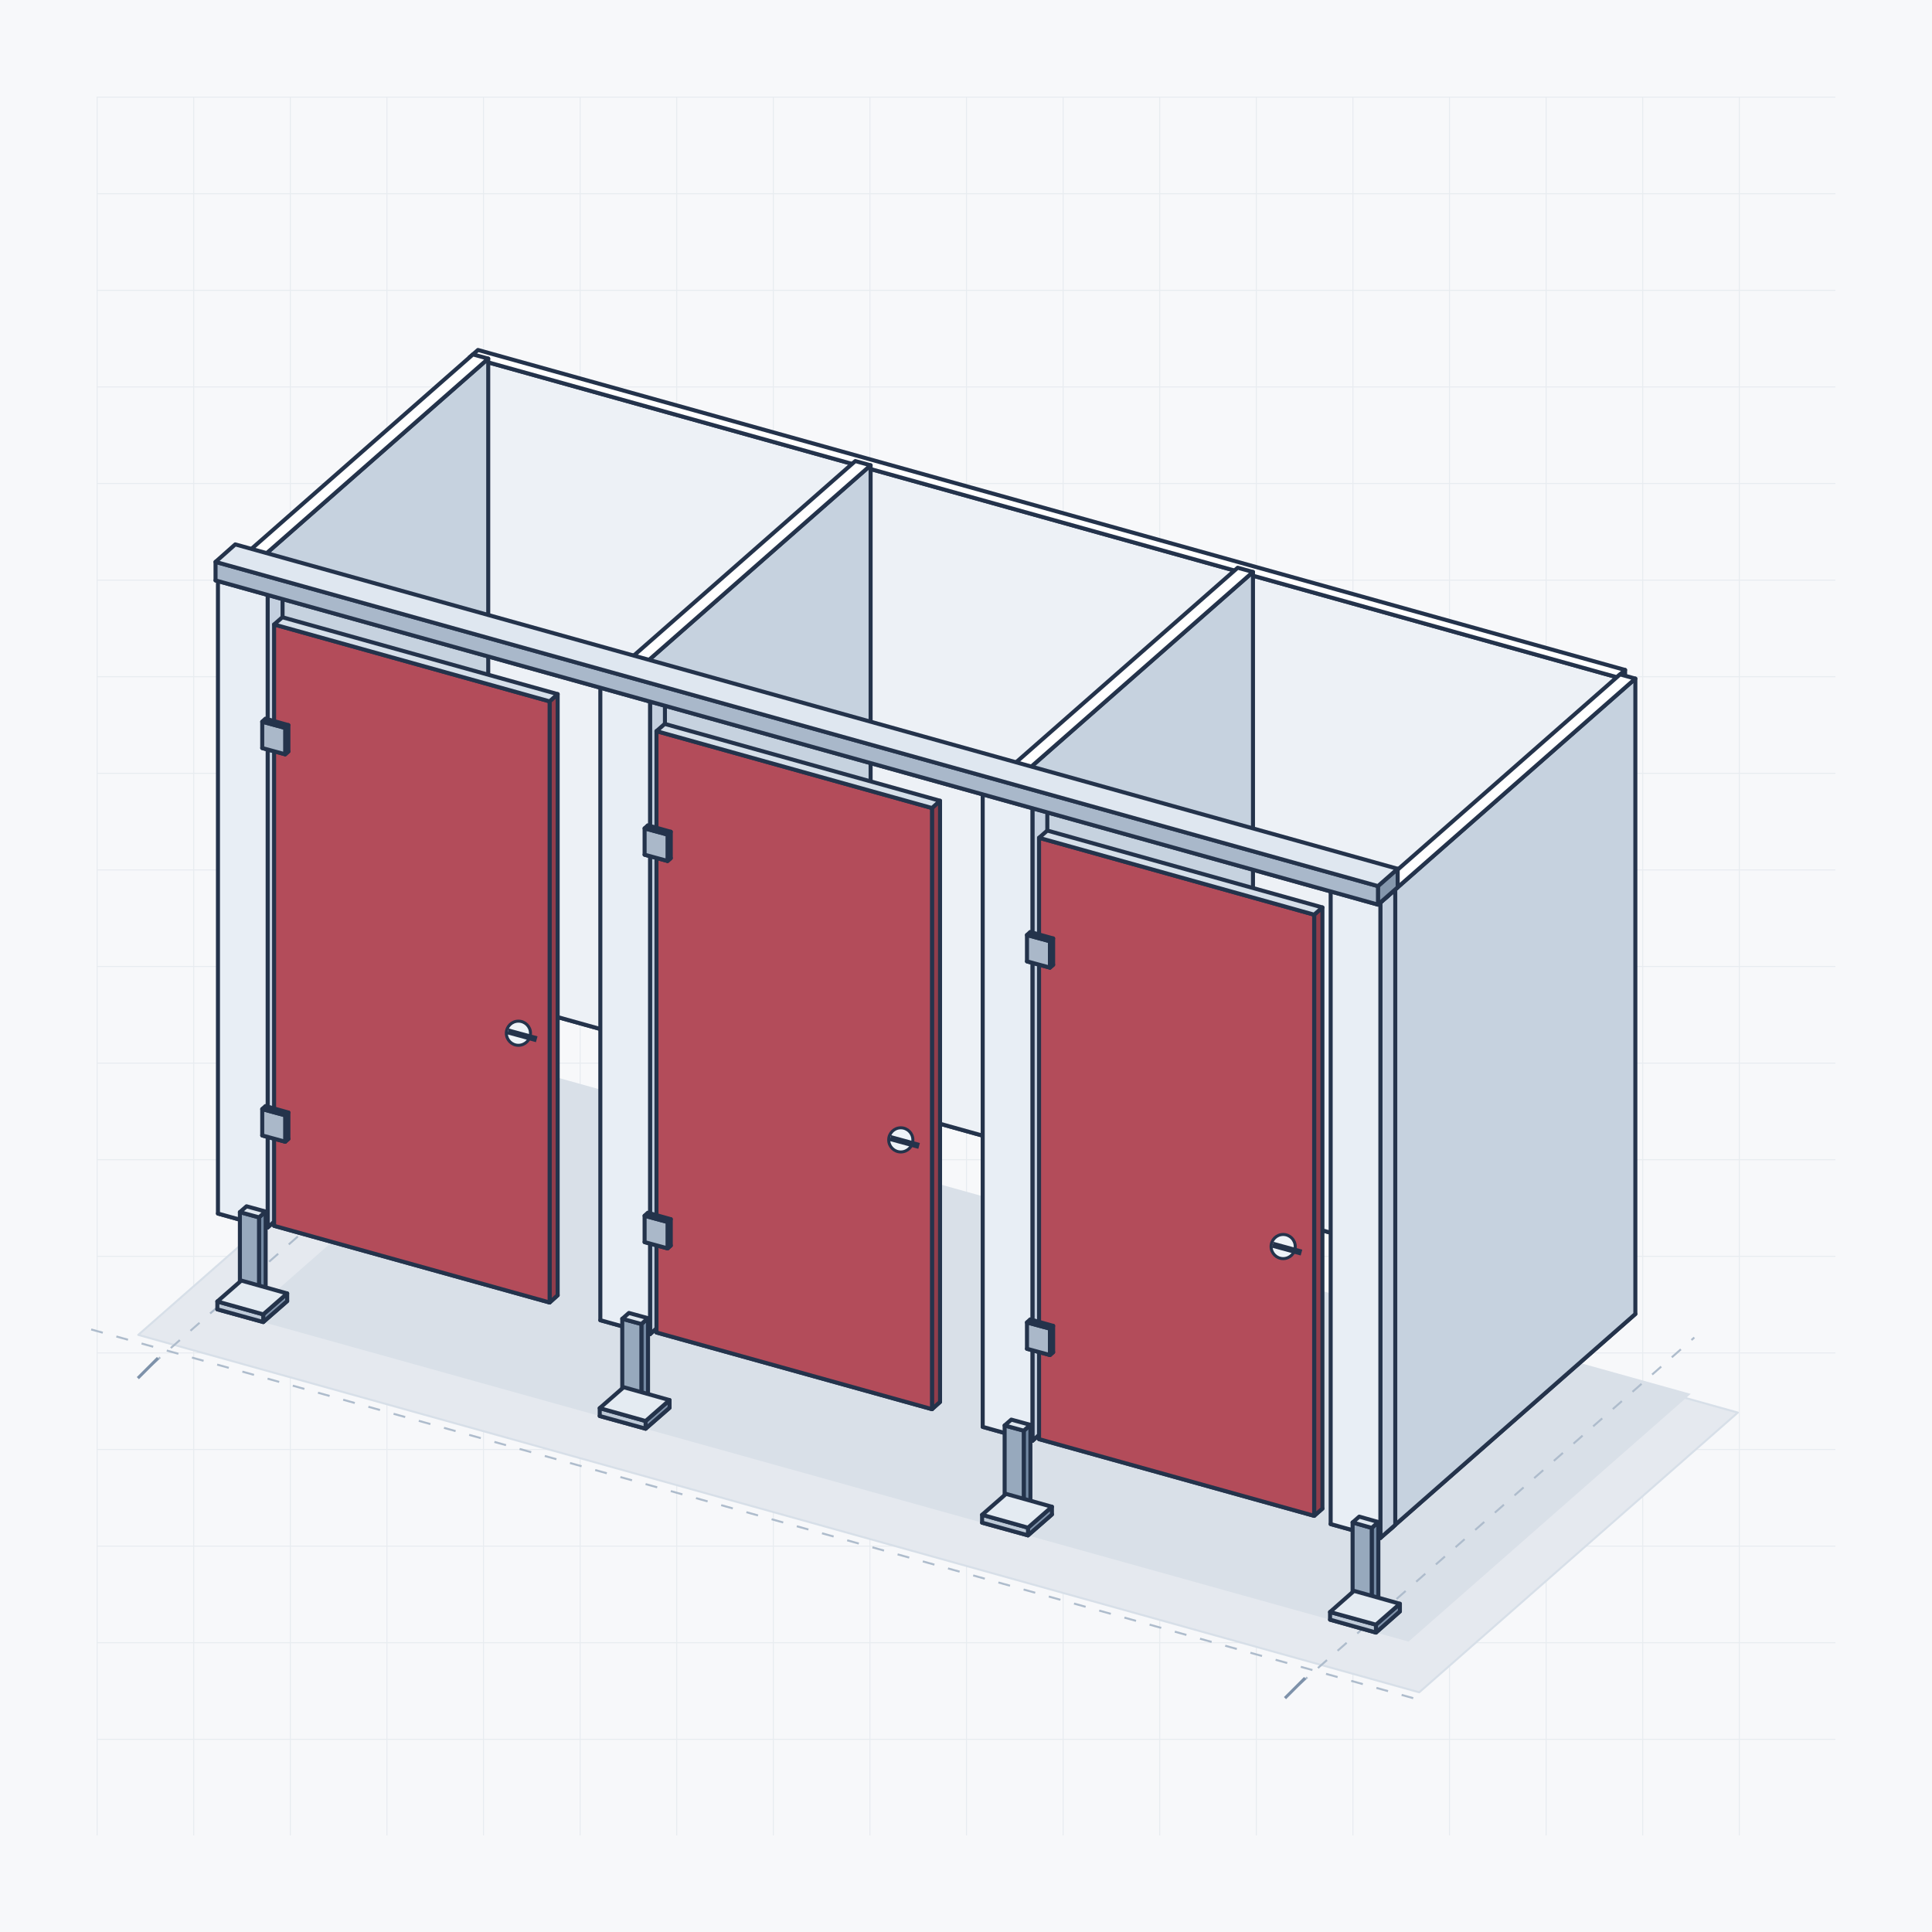
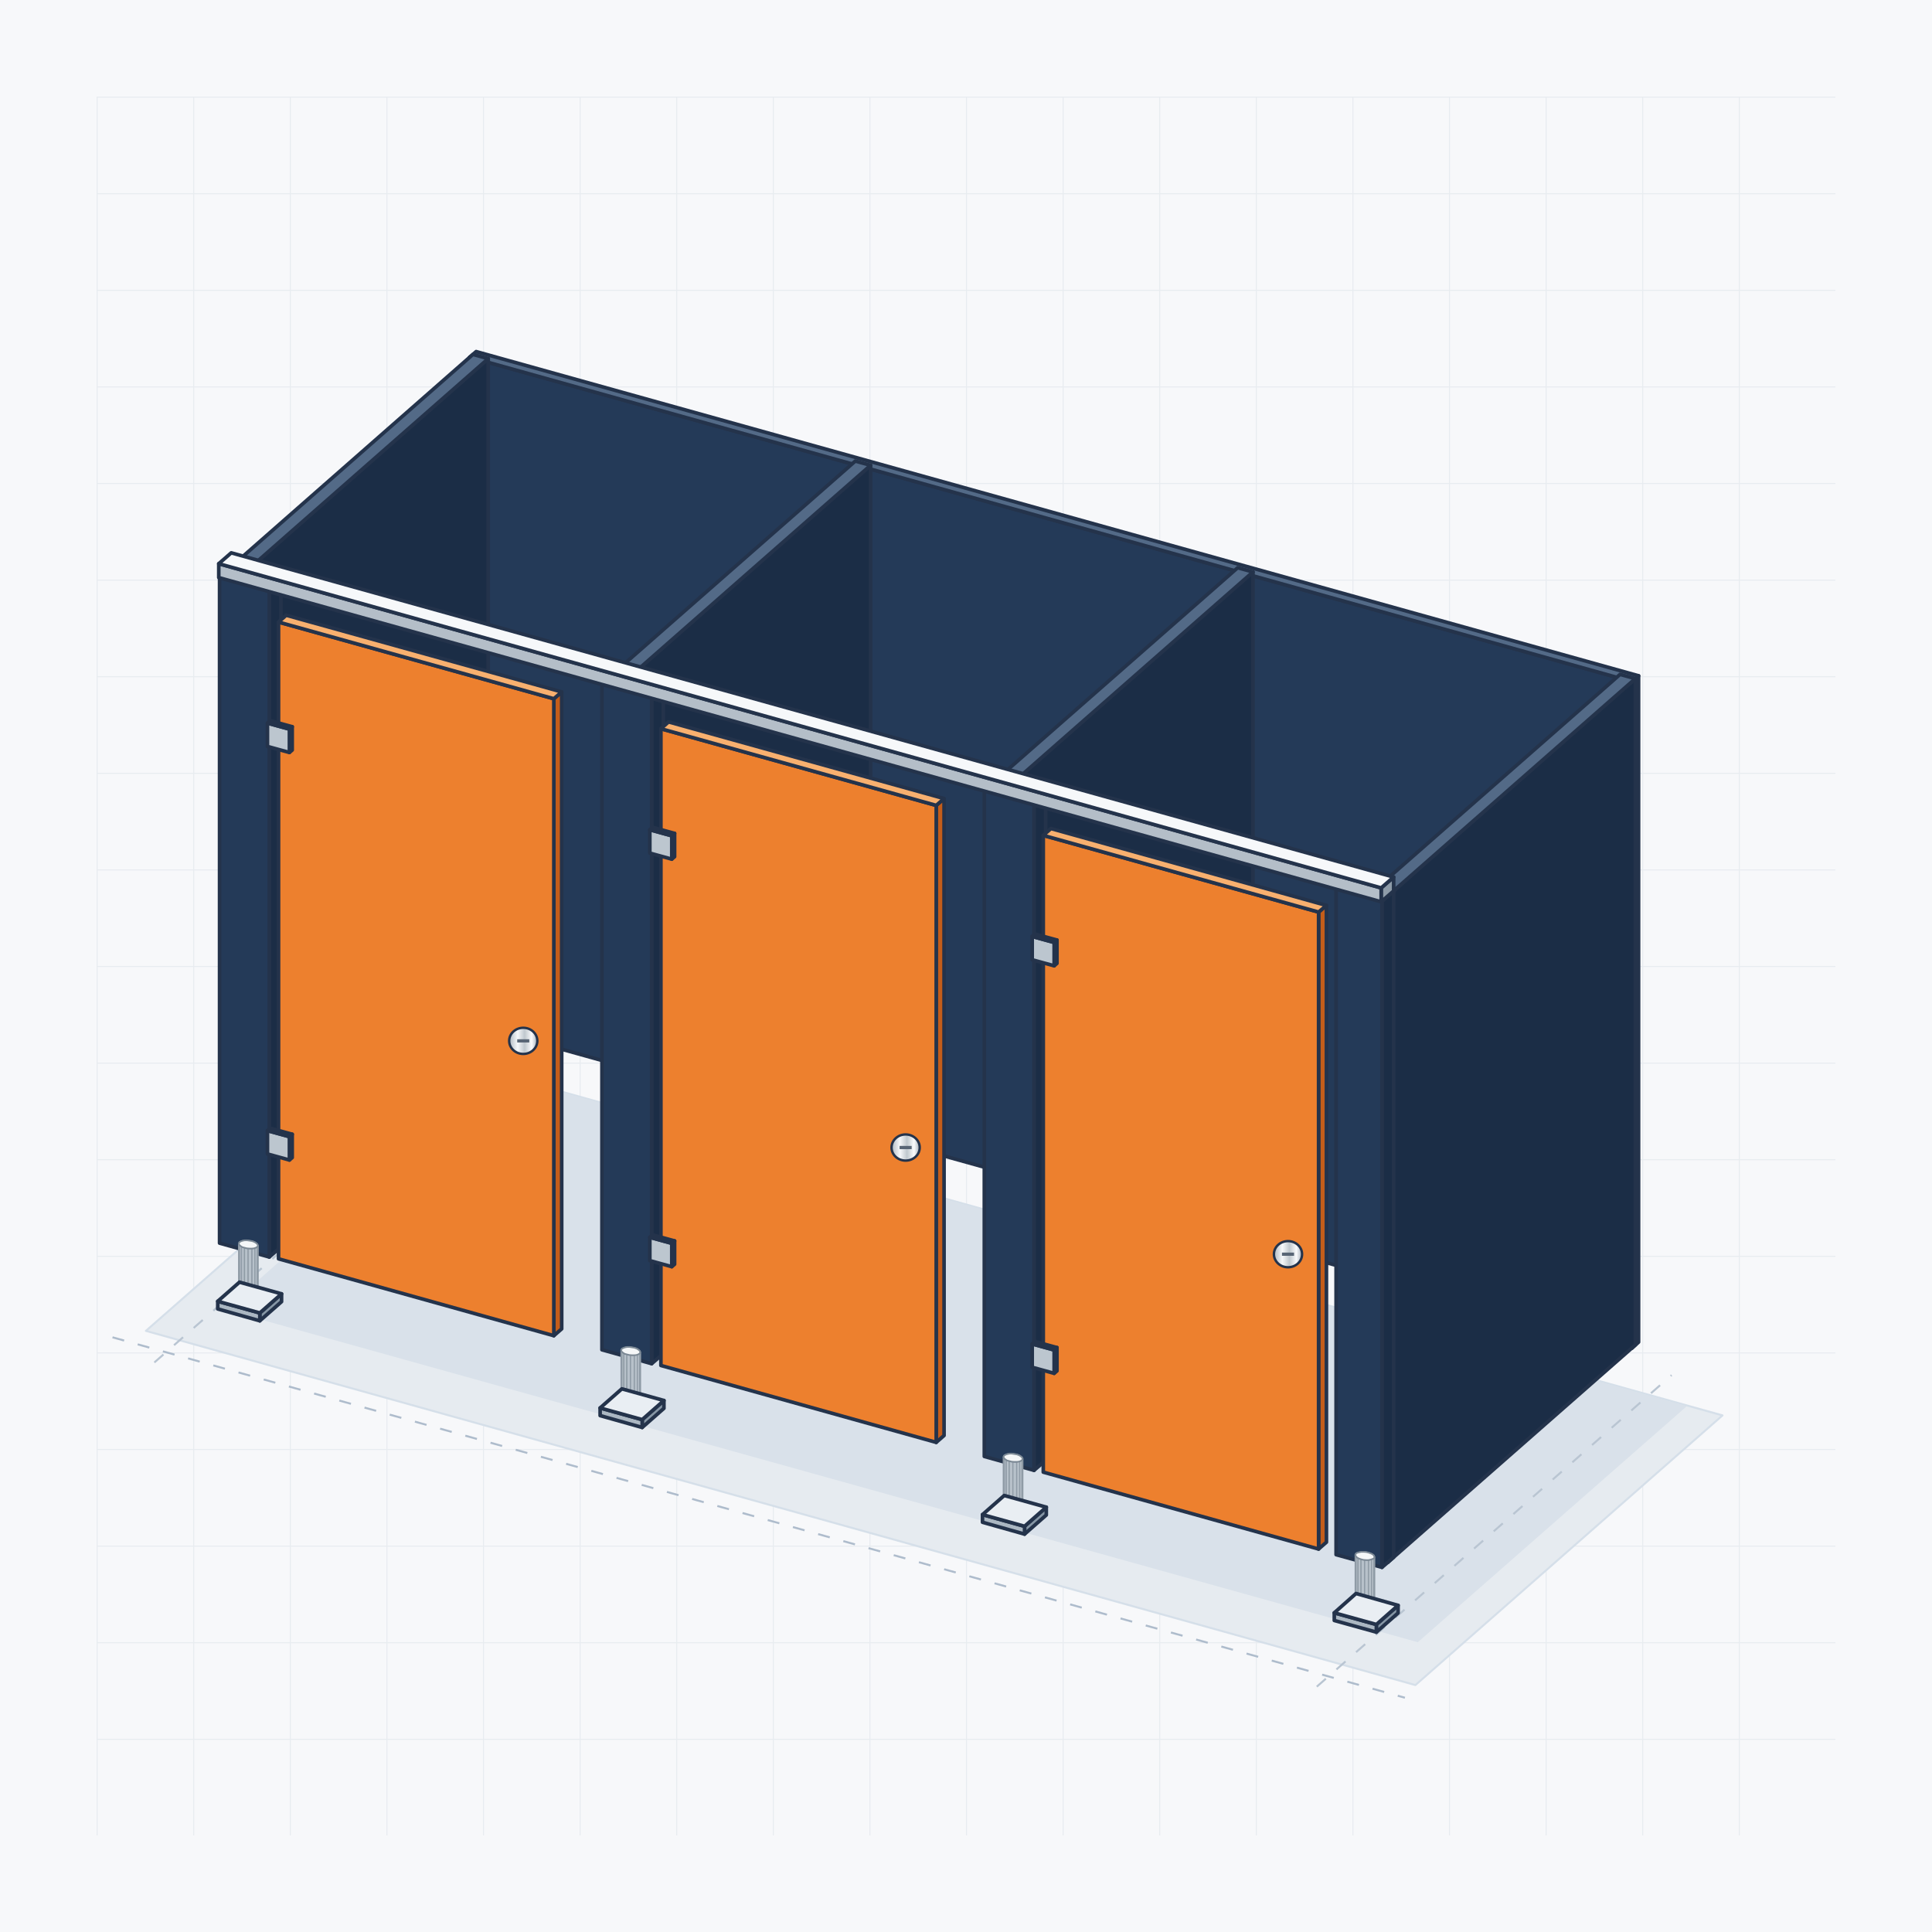
<svg xmlns="http://www.w3.org/2000/svg" width="960" height="960" viewBox="0 0 960 960">
  <rect width="960" height="960" fill="#f7f8fa" />
  <defs>
    <pattern id="grid" width="48" height="48" patternUnits="userSpaceOnUse">
      <path d="M48 0H0V48" fill="none" stroke="#e8ecf0" stroke-width="1" />
    </pattern>
+     <linearGradient id="steel">
+       <stop stop-color="#afb8c0" />
+       <stop offset=".3" stop-color="#f6f8fa" />
+       <stop offset=".55" stop-color="#c0c8ce" />
+       <stop offset=".8" stop-color="#fafbfd" />
+       <stop offset="1" stop-color="#a3aeb8" />
+     </linearGradient>
+     <pattern id="wood" width="28" height="210" patternUnits="userSpaceOnUse">
+       <rect width="28" height="210" fill="#b9703f" />
+       <path d="M4 0C2 45 11 62 4 105S9 175 5 210M14 0C20 50 9 74 15 125S10 176 15 210M24 0C21 65 30 103 24 145S27 188 23 210" fill="none" stroke="#93512e" stroke-opacity=".3" stroke-width="1" />
+       <path d="M8 0C12 56 4 103 10 146S7 179 9 210M19 0C17 58 25 105 18 149S21 184 19 210" fill="none" stroke="#dfaa72" stroke-opacity=".3" stroke-width="1" />
+     </pattern>
  </defs>
  <rect x="48" y="48" width="864" height="864" fill="url(#grid)" />
-   <polygon points="68.7,663.3 705.2,840.9 863.5,701.9 227.0,524.4" fill="#e5e9ef" stroke="#d7dfe8" stroke-width="1" stroke-linejoin="round" />
-   <polygon points="122.3,654.6 699.9,815.7 840.1,692.6 262.5,531.4" fill="#d9e0e8" stroke="none" stroke-width="2" stroke-linejoin="round" />
-   <path d="M75.1 678.4L271.9 505.6" fill="none" stroke="#aebccc" stroke-width="1" stroke-dasharray="6 7" />
-   <path d="M645.1 837.4L841.9 664.6" fill="none" stroke="#aebccc" stroke-width="1" stroke-dasharray="6 7" />
-   <path d="M45.3 660.6L706.5 845.0" fill="none" stroke="#aebccc" stroke-width="1" stroke-dasharray="6 7" />
-   <polygon points="233.4,493.2 803.4,652.2 807.5,648.6 237.5,489.6" fill="#b6c4d4" stroke="#24334b" stroke-width="2" stroke-linejoin="round" />
-   <polygon points="803.4,652.2 807.5,648.6 807.5,332.9 803.4,336.5" fill="#b6c4d4" stroke="#24334b" stroke-width="2" stroke-linejoin="round" />
-   <polygon points="233.4,493.2 803.4,652.2 803.4,336.5 233.4,177.5" fill="#edf1f6" stroke="#24334b" stroke-width="2" stroke-linejoin="round" />
-   <polygon points="233.4,177.5 803.4,336.5 807.5,332.9 237.5,173.9" fill="#ffffff" stroke="#24334b" stroke-width="2" stroke-linejoin="round" />
-   <polygon points="112.0,599.8 119.6,601.9 242.6,493.9 235.0,491.8" fill="#c6d2df" stroke="#24334b" stroke-width="2" stroke-linejoin="round" />
-   <polygon points="119.6,601.9 242.6,493.9 242.6,178.2 119.6,286.2" fill="#c6d2df" stroke="#24334b" stroke-width="2" stroke-linejoin="round" />
-   <polygon points="112.0,599.8 119.6,601.9 119.6,286.2 112.0,284.1" fill="#e5ebf3" stroke="#24334b" stroke-width="2" stroke-linejoin="round" />
-   <polygon points="112.0,284.1 119.6,286.2 242.6,178.2 235.0,176.1" fill="#ffffff" stroke="#24334b" stroke-width="2" stroke-linejoin="round" />
-   <polygon points="302.0,652.8 309.6,654.9 432.6,546.9 425.0,544.8" fill="#c6d2df" stroke="#24334b" stroke-width="2" stroke-linejoin="round" />
-   <polygon points="309.6,654.9 432.6,546.9 432.6,231.2 309.6,339.2" fill="#c6d2df" stroke="#24334b" stroke-width="2" stroke-linejoin="round" />
-   <polygon points="302.0,652.8 309.6,654.9 309.6,339.2 302.0,337.1" fill="#e5ebf3" stroke="#24334b" stroke-width="2" stroke-linejoin="round" />
-   <polygon points="302.0,337.1 309.6,339.2 432.6,231.2 425.0,229.1" fill="#ffffff" stroke="#24334b" stroke-width="2" stroke-linejoin="round" />
-   <polygon points="492.0,705.8 499.6,707.9 622.6,599.9 615.0,597.8" fill="#c6d2df" stroke="#24334b" stroke-width="2" stroke-linejoin="round" />
-   <polygon points="499.6,707.9 622.6,599.9 622.6,284.2 499.6,392.2" fill="#c6d2df" stroke="#24334b" stroke-width="2" stroke-linejoin="round" />
-   <polygon points="492.0,705.8 499.6,707.9 499.6,392.2 492.0,390.1" fill="#e5ebf3" stroke="#24334b" stroke-width="2" stroke-linejoin="round" />
-   <polygon points="492.0,390.1 499.6,392.2 622.6,284.2 615.0,282.1" fill="#ffffff" stroke="#24334b" stroke-width="2" stroke-linejoin="round" />
-   <polygon points="682.0,758.8 689.6,760.9 812.6,652.9 805.0,650.8" fill="#c6d2df" stroke="#24334b" stroke-width="2" stroke-linejoin="round" />
-   <polygon points="689.6,760.9 812.6,652.9 812.6,337.2 689.6,445.2" fill="#c6d2df" stroke="#24334b" stroke-width="2" stroke-linejoin="round" />
-   <polygon points="682.0,758.8 689.6,760.9 689.6,445.2 682.0,443.1" fill="#e5ebf3" stroke="#24334b" stroke-width="2" stroke-linejoin="round" />
-   <polygon points="682.0,443.1 689.6,445.2 812.6,337.2 805.0,335.1" fill="#ffffff" stroke="#24334b" stroke-width="2" stroke-linejoin="round" />
-   <polygon points="108.3,603.0 133.0,609.9 140.4,603.4 115.7,596.6" fill="#c4d0df" stroke="#24334b" stroke-width="2" stroke-linejoin="round" />
-   <polygon points="133.0,609.9 140.4,603.4 140.4,287.7 133.0,294.2" fill="#c4d0df" stroke="#24334b" stroke-width="2" stroke-linejoin="round" />
-   <polygon points="108.3,603.0 133.0,609.9 133.0,294.2 108.3,287.3" fill="#e8eef5" stroke="#24334b" stroke-width="2" stroke-linejoin="round" />
-   <polygon points="108.3,287.3 133.0,294.2 140.4,287.7 115.7,280.9" fill="#ffffff" stroke="#24334b" stroke-width="2" stroke-linejoin="round" />
-   <polygon points="298.3,656.0 323.0,662.9 330.4,656.4 305.7,649.6" fill="#c4d0df" stroke="#24334b" stroke-width="2" stroke-linejoin="round" />
-   <polygon points="323.0,662.9 330.4,656.4 330.4,340.7 323.0,347.2" fill="#c4d0df" stroke="#24334b" stroke-width="2" stroke-linejoin="round" />
-   <polygon points="298.3,656.0 323.0,662.9 323.0,347.2 298.3,340.3" fill="#e8eef5" stroke="#24334b" stroke-width="2" stroke-linejoin="round" />
-   <polygon points="298.3,340.3 323.0,347.2 330.4,340.7 305.7,333.9" fill="#ffffff" stroke="#24334b" stroke-width="2" stroke-linejoin="round" />
-   <polygon points="488.3,709.0 513.0,715.9 520.4,709.4 495.7,702.6" fill="#c4d0df" stroke="#24334b" stroke-width="2" stroke-linejoin="round" />
-   <polygon points="513.0,715.9 520.4,709.4 520.4,393.7 513.0,400.2" fill="#c4d0df" stroke="#24334b" stroke-width="2" stroke-linejoin="round" />
-   <polygon points="488.3,709.0 513.0,715.9 513.0,400.2 488.3,393.3" fill="#e8eef5" stroke="#24334b" stroke-width="2" stroke-linejoin="round" />
-   <polygon points="488.3,393.3 513.0,400.2 520.4,393.7 495.7,386.9" fill="#ffffff" stroke="#24334b" stroke-width="2" stroke-linejoin="round" />
-   <polygon points="661.2,757.3 685.9,764.2 693.3,757.7 668.6,750.8" fill="#c4d0df" stroke="#24334b" stroke-width="2" stroke-linejoin="round" />
-   <polygon points="685.9,764.2 693.3,757.7 693.3,442.0 685.9,448.5" fill="#c4d0df" stroke="#24334b" stroke-width="2" stroke-linejoin="round" />
-   <polygon points="661.2,757.3 685.9,764.2 685.9,448.5 661.2,441.6" fill="#e8eef5" stroke="#24334b" stroke-width="2" stroke-linejoin="round" />
-   <polygon points="661.2,441.6 685.9,448.5 693.3,442.0 668.6,435.1" fill="#ffffff" stroke="#24334b" stroke-width="2" stroke-linejoin="round" />
-   <polygon points="107.1,288.4 684.7,449.5 694.5,440.9 116.9,279.8" fill="#8597ac" stroke="#24334b" stroke-width="2" stroke-linejoin="round" />
-   <polygon points="684.7,449.5 694.5,440.9 694.5,431.7 684.7,440.3" fill="#8597ac" stroke="#24334b" stroke-width="2" stroke-linejoin="round" />
-   <polygon points="107.1,288.4 684.7,449.5 684.7,440.3 107.1,279.2" fill="#a9b8ca" stroke="#24334b" stroke-width="2" stroke-linejoin="round" />
-   <polygon points="107.1,279.2 684.7,440.3 694.5,431.7 116.9,270.5" fill="#dfe7f0" stroke="#24334b" stroke-width="2" stroke-linejoin="round" />
-   <polygon points="119.2,648.5 128.7,651.1 132.0,648.2 122.5,645.6" fill="#7389a3" stroke="#24334b" stroke-width="2" stroke-linejoin="round" />
-   <polygon points="128.7,651.1 132.0,648.2 132.0,602.0 128.7,604.9" fill="#7389a3" stroke="#24334b" stroke-width="2" stroke-linejoin="round" />
-   <polygon points="119.2,648.5 128.7,651.1 128.7,604.9 119.2,602.3" fill="#97a9bd" stroke="#24334b" stroke-width="2" stroke-linejoin="round" />
-   <polygon points="119.2,602.3 128.7,604.9 132.0,602.0 122.5,599.4" fill="#dfe7ef" stroke="#24334b" stroke-width="2" stroke-linejoin="round" />
-   <polygon points="108.0,650.6 130.8,656.9 142.7,646.5 119.9,640.1" fill="#8194ac" stroke="#24334b" stroke-width="2" stroke-linejoin="round" />
-   <polygon points="130.8,656.9 142.7,646.5 142.7,642.7 130.8,653.1" fill="#8194ac" stroke="#24334b" stroke-width="2" stroke-linejoin="round" />
-   <polygon points="108.0,650.6 130.8,656.9 130.8,653.1 108.0,646.7" fill="#bdc9d7" stroke="#24334b" stroke-width="2" stroke-linejoin="round" />
-   <polygon points="108.0,646.7 130.8,653.1 142.7,642.7 119.9,636.3" fill="#e4ebf2" stroke="#24334b" stroke-width="2" stroke-linejoin="round" />
-   <polygon points="309.2,701.5 318.7,704.1 322.0,701.2 312.5,698.6" fill="#7389a3" stroke="#24334b" stroke-width="2" stroke-linejoin="round" />
-   <polygon points="318.7,704.1 322.0,701.2 322.0,655.0 318.7,657.9" fill="#7389a3" stroke="#24334b" stroke-width="2" stroke-linejoin="round" />
-   <polygon points="309.2,701.5 318.7,704.1 318.7,657.9 309.2,655.3" fill="#97a9bd" stroke="#24334b" stroke-width="2" stroke-linejoin="round" />
-   <polygon points="309.2,655.3 318.7,657.9 322.0,655.0 312.5,652.4" fill="#dfe7ef" stroke="#24334b" stroke-width="2" stroke-linejoin="round" />
-   <polygon points="298.0,703.6 320.8,709.9 332.7,699.5 309.9,693.1" fill="#8194ac" stroke="#24334b" stroke-width="2" stroke-linejoin="round" />
-   <polygon points="320.8,709.9 332.7,699.5 332.7,695.7 320.8,706.1" fill="#8194ac" stroke="#24334b" stroke-width="2" stroke-linejoin="round" />
-   <polygon points="298.0,703.6 320.8,709.9 320.8,706.1 298.0,699.7" fill="#bdc9d7" stroke="#24334b" stroke-width="2" stroke-linejoin="round" />
-   <polygon points="298.0,699.7 320.8,706.1 332.7,695.7 309.9,689.3" fill="#e4ebf2" stroke="#24334b" stroke-width="2" stroke-linejoin="round" />
-   <polygon points="499.2,754.5 508.7,757.1 512.0,754.2 502.5,751.6" fill="#7389a3" stroke="#24334b" stroke-width="2" stroke-linejoin="round" />
-   <polygon points="508.7,757.1 512.0,754.2 512.0,708.0 508.7,710.9" fill="#7389a3" stroke="#24334b" stroke-width="2" stroke-linejoin="round" />
-   <polygon points="499.2,754.5 508.7,757.1 508.7,710.9 499.2,708.3" fill="#97a9bd" stroke="#24334b" stroke-width="2" stroke-linejoin="round" />
-   <polygon points="499.2,708.3 508.7,710.9 512.0,708.0 502.5,705.4" fill="#dfe7ef" stroke="#24334b" stroke-width="2" stroke-linejoin="round" />
-   <polygon points="488.0,756.6 510.8,762.9 522.7,752.5 499.9,746.1" fill="#8194ac" stroke="#24334b" stroke-width="2" stroke-linejoin="round" />
-   <polygon points="510.8,762.9 522.7,752.5 522.7,748.7 510.8,759.1" fill="#8194ac" stroke="#24334b" stroke-width="2" stroke-linejoin="round" />
-   <polygon points="488.0,756.6 510.8,762.9 510.8,759.1 488.0,752.7" fill="#bdc9d7" stroke="#24334b" stroke-width="2" stroke-linejoin="round" />
-   <polygon points="488.0,752.7 510.8,759.1 522.7,748.7 499.9,742.3" fill="#e4ebf2" stroke="#24334b" stroke-width="2" stroke-linejoin="round" />
-   <polygon points="672.1,802.7 681.6,805.4 684.9,802.5 675.4,799.8" fill="#7389a3" stroke="#24334b" stroke-width="2" stroke-linejoin="round" />
-   <polygon points="681.6,805.4 684.9,802.5 684.9,756.3 681.6,759.2" fill="#7389a3" stroke="#24334b" stroke-width="2" stroke-linejoin="round" />
-   <polygon points="672.1,802.7 681.6,805.4 681.6,759.2 672.1,756.5" fill="#97a9bd" stroke="#24334b" stroke-width="2" stroke-linejoin="round" />
-   <polygon points="672.1,756.5 681.6,759.2 684.9,756.3 675.4,753.6" fill="#dfe7ef" stroke="#24334b" stroke-width="2" stroke-linejoin="round" />
-   <polygon points="660.9,804.8 683.7,811.2 695.6,800.7 672.8,794.4" fill="#8194ac" stroke="#24334b" stroke-width="2" stroke-linejoin="round" />
-   <polygon points="683.7,811.2 695.6,800.7 695.6,796.9 683.7,807.3" fill="#8194ac" stroke="#24334b" stroke-width="2" stroke-linejoin="round" />
-   <polygon points="660.9,804.8 683.7,811.2 683.7,807.3 660.9,801.0" fill="#bdc9d7" stroke="#24334b" stroke-width="2" stroke-linejoin="round" />
-   <polygon points="660.9,801.0 683.7,807.3 695.6,796.9 672.8,790.5" fill="#e4ebf2" stroke="#24334b" stroke-width="2" stroke-linejoin="round" />
-   <polygon points="136.2,609.1 273.1,647.2 277.1,643.6 140.3,605.5" fill="#913d4b" stroke="#24334b" stroke-width="2" stroke-linejoin="round" />
-   <polygon points="273.1,647.2 277.1,643.6 277.1,344.9 273.1,348.5" fill="#913d4b" stroke="#24334b" stroke-width="2" stroke-linejoin="round" />
-   <polygon points="136.2,609.1 273.1,647.2 273.1,348.5 136.2,310.3" fill="#b34c5a" stroke="#24334b" stroke-width="2" stroke-linejoin="round" />
-   <polygon points="136.2,310.3 273.1,348.5 277.1,344.9 140.3,306.7" fill="#d5dfe9" stroke="#24334b" stroke-width="2" stroke-linejoin="round" />
-   <polygon points="130.3,564.2 141.7,567.3 143.3,565.9 131.9,562.7" fill="#7b8ca2" stroke="#24334b" stroke-width="2" stroke-linejoin="round" />
-   <polygon points="141.7,567.3 143.3,565.9 143.3,552.8 141.7,554.2" fill="#7b8ca2" stroke="#24334b" stroke-width="2" stroke-linejoin="round" />
-   <polygon points="130.3,564.2 141.7,567.3 141.7,554.2 130.3,551.1" fill="#aab8c9" stroke="#24334b" stroke-width="2" stroke-linejoin="round" />
-   <polygon points="130.3,551.1 141.7,554.2 143.3,552.8 131.9,549.6" fill="#e6edf4" stroke="#24334b" stroke-width="2" stroke-linejoin="round" />
-   <polygon points="130.3,371.7 141.7,374.8 143.3,373.4 131.9,370.2" fill="#7b8ca2" stroke="#24334b" stroke-width="2" stroke-linejoin="round" />
-   <polygon points="141.7,374.8 143.3,373.4 143.3,360.3 141.7,361.7" fill="#7b8ca2" stroke="#24334b" stroke-width="2" stroke-linejoin="round" />
-   <polygon points="130.3,371.7 141.7,374.8 141.7,361.7 130.3,358.6" fill="#aab8c9" stroke="#24334b" stroke-width="2" stroke-linejoin="round" />
-   <polygon points="130.3,358.6 141.7,361.7 143.3,360.3 131.9,357.1" fill="#e6edf4" stroke="#24334b" stroke-width="2" stroke-linejoin="round" />
-   <circle cx="257.6" cy="513.4" r="6" fill="#eef3f8" stroke="#24334b" stroke-width="1.5" />
-   <path d="M252.4 512.5L266.7 516.4" fill="none" stroke="#24334b" stroke-width="3" />
-   <polygon points="326.2,662.1 463.1,700.2 467.1,696.6 330.3,658.5" fill="#913d4b" stroke="#24334b" stroke-width="2" stroke-linejoin="round" />
-   <polygon points="463.1,700.2 467.1,696.6 467.1,397.9 463.1,401.5" fill="#913d4b" stroke="#24334b" stroke-width="2" stroke-linejoin="round" />
-   <polygon points="326.2,662.1 463.1,700.2 463.1,401.5 326.2,363.3" fill="#b34c5a" stroke="#24334b" stroke-width="2" stroke-linejoin="round" />
-   <polygon points="326.2,363.3 463.1,401.5 467.1,397.9 330.3,359.7" fill="#d5dfe9" stroke="#24334b" stroke-width="2" stroke-linejoin="round" />
-   <polygon points="320.3,617.2 331.7,620.3 333.3,618.9 321.9,615.7" fill="#7b8ca2" stroke="#24334b" stroke-width="2" stroke-linejoin="round" />
-   <polygon points="331.7,620.3 333.3,618.9 333.3,605.8 331.7,607.2" fill="#7b8ca2" stroke="#24334b" stroke-width="2" stroke-linejoin="round" />
-   <polygon points="320.3,617.2 331.7,620.3 331.7,607.2 320.3,604.1" fill="#aab8c9" stroke="#24334b" stroke-width="2" stroke-linejoin="round" />
-   <polygon points="320.3,604.1 331.7,607.2 333.3,605.8 321.9,602.6" fill="#e6edf4" stroke="#24334b" stroke-width="2" stroke-linejoin="round" />
-   <polygon points="320.3,424.7 331.7,427.8 333.3,426.4 321.9,423.2" fill="#7b8ca2" stroke="#24334b" stroke-width="2" stroke-linejoin="round" />
-   <polygon points="331.7,427.8 333.3,426.4 333.3,413.3 331.7,414.7" fill="#7b8ca2" stroke="#24334b" stroke-width="2" stroke-linejoin="round" />
-   <polygon points="320.3,424.7 331.7,427.8 331.7,414.7 320.3,411.6" fill="#aab8c9" stroke="#24334b" stroke-width="2" stroke-linejoin="round" />
-   <polygon points="320.3,411.6 331.7,414.7 333.3,413.3 321.9,410.1" fill="#e6edf4" stroke="#24334b" stroke-width="2" stroke-linejoin="round" />
-   <circle cx="447.6" cy="566.4" r="6" fill="#eef3f8" stroke="#24334b" stroke-width="1.5" />
-   <path d="M442.4 565.5L456.7 569.4" fill="none" stroke="#24334b" stroke-width="3" />
-   <polygon points="516.3,715.1 653.0,753.2 657.1,749.6 520.4,711.5" fill="#913d4b" stroke="#24334b" stroke-width="2" stroke-linejoin="round" />
-   <polygon points="653.0,753.2 657.1,749.6 657.1,450.9 653.0,454.5" fill="#913d4b" stroke="#24334b" stroke-width="2" stroke-linejoin="round" />
-   <polygon points="516.3,715.1 653.0,753.2 653.0,454.5 516.3,416.3" fill="#b34c5a" stroke="#24334b" stroke-width="2" stroke-linejoin="round" />
-   <polygon points="516.3,416.3 653.0,454.5 657.1,450.9 520.4,412.7" fill="#d5dfe9" stroke="#24334b" stroke-width="2" stroke-linejoin="round" />
-   <polygon points="510.3,670.2 521.7,673.3 523.3,671.9 511.9,668.7" fill="#7b8ca2" stroke="#24334b" stroke-width="2" stroke-linejoin="round" />
-   <polygon points="521.7,673.3 523.3,671.9 523.3,658.8 521.7,660.2" fill="#7b8ca2" stroke="#24334b" stroke-width="2" stroke-linejoin="round" />
-   <polygon points="510.3,670.2 521.7,673.3 521.7,660.2 510.3,657.1" fill="#aab8c9" stroke="#24334b" stroke-width="2" stroke-linejoin="round" />
-   <polygon points="510.3,657.1 521.7,660.2 523.3,658.8 511.9,655.6" fill="#e6edf4" stroke="#24334b" stroke-width="2" stroke-linejoin="round" />
-   <polygon points="510.3,477.7 521.7,480.8 523.3,479.4 511.9,476.2" fill="#7b8ca2" stroke="#24334b" stroke-width="2" stroke-linejoin="round" />
-   <polygon points="521.7,480.8 523.3,479.4 523.3,466.3 521.7,467.7" fill="#7b8ca2" stroke="#24334b" stroke-width="2" stroke-linejoin="round" />
-   <polygon points="510.3,477.7 521.7,480.8 521.7,467.7 510.3,464.6" fill="#aab8c9" stroke="#24334b" stroke-width="2" stroke-linejoin="round" />
-   <polygon points="510.3,464.6 521.7,467.7 523.3,466.3 511.9,463.1" fill="#e6edf4" stroke="#24334b" stroke-width="2" stroke-linejoin="round" />
-   <circle cx="637.6" cy="619.4" r="6" fill="#eef3f8" stroke="#24334b" stroke-width="1.5" />
-   <path d="M632.4 618.5L646.7 622.4" fill="none" stroke="#24334b" stroke-width="3" />
-   <path d="M68.5 684.8l10 -10" stroke="#7e92aa" stroke-width="1.5" />
-   <path d="M638.5 843.8l10 -10" stroke="#7e92aa" stroke-width="1.5" />
+   <polygon points="72.5,661.3 703.3,837.3 855.9,703.3 225.1,527.4" fill="#e6ebf0" stroke="#d5dfe9" stroke-width="1" stroke-linejoin="round" />
+   <polygon points="111.7,650.7 704.5,816.0 838.2,698.7 245.4,533.3" fill="#d9e1ea" stroke="none" stroke-width="1.8" stroke-linejoin="round" />
+   <path d="M55.9 664.5L698.1 843.6" fill="none" stroke="#aebccc" stroke-width="1" stroke-dasharray="6 7" />
+   <path d="M76.7 677.0L253.0 522.2" fill="none" stroke="#b9c5d2" stroke-width="1" stroke-dasharray="6 7" />
+   <path d="M654.3 838.1L830.6 683.3" fill="none" stroke="#b9c5d2" stroke-width="1" stroke-dasharray="6 7" />
+   <polygon points="811.0,669.8 814.2,666.9 814.2,335.8 811.0,338.7" fill="#1b2d46" stroke="#24334b" stroke-width="1.8" stroke-linejoin="round" />
+   <polygon points="233.4,508.6 811.0,669.8 811.0,338.7 233.4,177.5" fill="#243a58" stroke="#24334b" stroke-width="1.8" stroke-linejoin="round" />
+   <polygon points="233.4,177.5 811.0,338.7 814.2,335.8 236.6,174.7" fill="#536a87" stroke="#24334b" stroke-width="1.8" stroke-linejoin="round" />
+   <polygon points="119.6,617.3 242.6,509.3 242.6,178.2 119.6,286.2" fill="#1b2d46" stroke="#24334b" stroke-width="1.8" stroke-linejoin="round" />
+   <polygon points="112.0,615.2 119.6,617.3 119.6,286.2 112.0,284.1" fill="#243a58" stroke="#24334b" stroke-width="1.8" stroke-linejoin="round" />
+   <polygon points="112.0,284.1 119.6,286.2 242.6,178.2 235.0,176.1" fill="#536a87" stroke="#24334b" stroke-width="1.8" stroke-linejoin="round" />
+   <polygon points="309.6,670.3 432.6,562.3 432.6,231.2 309.6,339.2" fill="#1b2d46" stroke="#24334b" stroke-width="1.8" stroke-linejoin="round" />
+   <polygon points="302.0,668.2 309.6,670.3 309.6,339.2 302.0,337.1" fill="#243a58" stroke="#24334b" stroke-width="1.8" stroke-linejoin="round" />
+   <polygon points="302.0,337.1 309.6,339.2 432.6,231.2 425.0,229.1" fill="#536a87" stroke="#24334b" stroke-width="1.8" stroke-linejoin="round" />
+   <polygon points="499.6,723.3 622.6,615.3 622.6,284.2 499.6,392.2" fill="#1b2d46" stroke="#24334b" stroke-width="1.8" stroke-linejoin="round" />
+   <polygon points="492.0,721.2 499.6,723.3 499.6,392.2 492.0,390.1" fill="#243a58" stroke="#24334b" stroke-width="1.8" stroke-linejoin="round" />
+   <polygon points="492.0,390.1 499.6,392.2 622.6,284.2 615.0,282.1" fill="#536a87" stroke="#24334b" stroke-width="1.8" stroke-linejoin="round" />
+   <polygon points="689.6,776.3 812.6,668.3 812.6,337.2 689.6,445.2" fill="#1b2d46" stroke="#24334b" stroke-width="1.8" stroke-linejoin="round" />
+   <polygon points="682.0,774.2 689.6,776.3 689.6,445.2 682.0,443.1" fill="#243a58" stroke="#24334b" stroke-width="1.8" stroke-linejoin="round" />
+   <polygon points="682.0,443.1 689.6,445.2 812.6,337.2 805.0,335.1" fill="#536a87" stroke="#24334b" stroke-width="1.8" stroke-linejoin="round" />
+   <polygon points="133.8,624.6 139.6,619.6 139.6,288.5 133.8,293.5" fill="#1b2d46" stroke="#24334b" stroke-width="1.8" stroke-linejoin="round" />
+   <polygon points="109.1,617.7 133.8,624.6 133.8,293.5 109.1,286.6" fill="#243a58" stroke="#24334b" stroke-width="1.8" stroke-linejoin="round" />
+   <polygon points="109.1,286.6 133.8,293.5 139.6,288.5 114.9,281.6" fill="#536a87" stroke="#24334b" stroke-width="1.8" stroke-linejoin="round" />
+   <polygon points="323.8,677.6 329.6,672.6 329.6,341.5 323.8,346.5" fill="#1b2d46" stroke="#24334b" stroke-width="1.8" stroke-linejoin="round" />
+   <polygon points="299.1,670.7 323.8,677.6 323.8,346.5 299.1,339.6" fill="#243a58" stroke="#24334b" stroke-width="1.8" stroke-linejoin="round" />
+   <polygon points="299.1,339.6 323.8,346.5 329.6,341.5 304.9,334.6" fill="#536a87" stroke="#24334b" stroke-width="1.8" stroke-linejoin="round" />
+   <polygon points="513.8,730.6 519.6,725.6 519.6,394.5 513.8,399.5" fill="#1b2d46" stroke="#24334b" stroke-width="1.8" stroke-linejoin="round" />
+   <polygon points="489.1,723.7 513.8,730.6 513.8,399.5 489.1,392.6" fill="#243a58" stroke="#24334b" stroke-width="1.8" stroke-linejoin="round" />
+   <polygon points="489.1,392.6 513.8,399.5 519.6,394.5 494.9,387.6" fill="#536a87" stroke="#24334b" stroke-width="1.8" stroke-linejoin="round" />
+   <polygon points="686.7,778.8 692.5,773.8 692.5,442.7 686.7,447.7" fill="#1b2d46" stroke="#24334b" stroke-width="1.8" stroke-linejoin="round" />
+   <polygon points="663.9,772.5 686.7,778.8 686.7,447.7 663.9,441.4" fill="#243a58" stroke="#24334b" stroke-width="1.8" stroke-linejoin="round" />
+   <polygon points="663.9,441.4 686.7,447.7 692.5,442.7 669.7,436.3" fill="#536a87" stroke="#24334b" stroke-width="1.8" stroke-linejoin="round" />
+   <polygon points="686.3,448.1 692.5,442.7 692.5,435.8 686.3,441.2" fill="#8e9ca9" stroke="#24334b" stroke-width="1.8" stroke-linejoin="round" />
+   <polygon points="108.7,287.0 686.3,448.1 686.3,441.2 108.7,280.1" fill="#b4bec8" stroke="#24334b" stroke-width="1.8" stroke-linejoin="round" />
+   <polygon points="108.7,280.1 686.3,441.2 692.5,435.8 114.9,274.7" fill="#f6f8fa" stroke="#24334b" stroke-width="1.8" stroke-linejoin="round" />
+   <polygon points="127.8,646.5 128.2,645.8 128.2,618.9 127.8,619.6" fill="#b7c1ca" stroke="#8f9ba6" stroke-width="0.55" stroke-linejoin="round" />
+   <polygon points="128.2,645.8 127.8,645.0 127.8,618.1 128.2,618.9" fill="#b7c1ca" stroke="#8f9ba6" stroke-width="0.55" stroke-linejoin="round" />
+   <polygon points="127.8,645.0 126.8,644.3 126.8,617.3 127.8,618.1" fill="#b7c1ca" stroke="#8f9ba6" stroke-width="0.55" stroke-linejoin="round" />
+   <polygon points="126.8,644.3 125.3,643.7 125.3,616.7 126.8,617.3" fill="#b7c1ca" stroke="#8f9ba6" stroke-width="0.55" stroke-linejoin="round" />
+   <polygon points="125.3,643.7 123.5,643.3 123.5,616.4 125.3,616.7" fill="#b7c1ca" stroke="#8f9ba6" stroke-width="0.55" stroke-linejoin="round" />
+   <polygon points="123.5,643.3 121.6,643.3 121.6,616.3 123.5,616.4" fill="#b7c1ca" stroke="#8f9ba6" stroke-width="0.55" stroke-linejoin="round" />
+   <polygon points="121.6,643.3 120.1,643.6 120.1,616.6 121.6,616.3" fill="#b7c1ca" stroke="#8f9ba6" stroke-width="0.55" stroke-linejoin="round" />
+   <polygon points="120.1,643.6 119.0,644.1 119.0,617.2 120.1,616.6" fill="#b7c1ca" stroke="#8f9ba6" stroke-width="0.55" stroke-linejoin="round" />
+   <polygon points="119.0,644.1 118.6,644.8 118.6,617.9 119.0,617.2" fill="#b7c1ca" stroke="#8f9ba6" stroke-width="0.55" stroke-linejoin="round" />
+   <polygon points="118.6,644.8 119.0,645.6 119.0,618.7 118.6,617.9" fill="#b7c1ca" stroke="#8f9ba6" stroke-width="0.55" stroke-linejoin="round" />
+   <polygon points="119.0,645.6 120.0,646.4 120.0,619.4 119.0,618.7" fill="#b7c1ca" stroke="#8f9ba6" stroke-width="0.55" stroke-linejoin="round" />
+   <polygon points="120.0,646.4 121.5,647.0 121.5,620.0 120.0,619.4" fill="#b7c1ca" stroke="#8f9ba6" stroke-width="0.55" stroke-linejoin="round" />
+   <polygon points="121.5,647.0 123.3,647.3 123.3,620.4 121.5,620.0" fill="#b7c1ca" stroke="#8f9ba6" stroke-width="0.55" stroke-linejoin="round" />
+   <polygon points="123.3,647.3 125.2,647.4 125.2,620.4 123.3,620.4" fill="#b7c1ca" stroke="#8f9ba6" stroke-width="0.55" stroke-linejoin="round" />
+   <polygon points="125.2,647.4 126.7,647.1 126.7,620.1 125.2,620.4" fill="#b7c1ca" stroke="#8f9ba6" stroke-width="0.55" stroke-linejoin="round" />
+   <polygon points="126.7,647.1 127.8,646.5 127.8,619.6 126.7,620.1" fill="#b7c1ca" stroke="#8f9ba6" stroke-width="0.55" stroke-linejoin="round" />
+   <polygon points="127.8,619.6 128.1,619.1 128.1,618.6 127.8,618.1 127.2,617.6 126.4,617.1 125.3,616.7 124.1,616.5 122.8,616.3 121.6,616.3 120.6,616.5 119.7,616.8 119.0,617.2 118.7,617.6 118.7,618.2 119.0,618.7 119.6,619.2 120.4,619.7 121.5,620.0 122.7,620.3 124.0,620.4 125.2,620.4 126.2,620.3 127.1,620.0" fill="#f5f7f8" stroke="#7c8995" stroke-width="0.8" stroke-linejoin="round" />
+   <polygon points="129.1,656.3 139.9,646.8 139.9,642.9 129.1,652.4" fill="#8696a5" stroke="#24334b" stroke-width="1.8" stroke-linejoin="round" />
+   <polygon points="108.2,650.4 129.1,656.3 129.1,652.4 108.2,646.6" fill="#abb7c2" stroke="#24334b" stroke-width="1.8" stroke-linejoin="round" />
+   <polygon points="108.2,646.6 129.1,652.4 139.9,642.9 119.0,637.1" fill="#e9eef3" stroke="#24334b" stroke-width="1.8" stroke-linejoin="round" />
+   <polygon points="317.8,699.5 318.2,698.8 318.2,671.9 317.8,672.6" fill="#b7c1ca" stroke="#8f9ba6" stroke-width="0.55" stroke-linejoin="round" />
+   <polygon points="318.2,698.8 317.8,698.0 317.8,671.1 318.2,671.9" fill="#b7c1ca" stroke="#8f9ba6" stroke-width="0.55" stroke-linejoin="round" />
+   <polygon points="317.8,698.0 316.8,697.3 316.8,670.3 317.8,671.1" fill="#b7c1ca" stroke="#8f9ba6" stroke-width="0.55" stroke-linejoin="round" />
+   <polygon points="316.8,697.3 315.3,696.7 315.3,669.7 316.8,670.3" fill="#b7c1ca" stroke="#8f9ba6" stroke-width="0.55" stroke-linejoin="round" />
+   <polygon points="315.3,696.7 313.5,696.3 313.5,669.4 315.3,669.7" fill="#b7c1ca" stroke="#8f9ba6" stroke-width="0.55" stroke-linejoin="round" />
+   <polygon points="313.5,696.3 311.6,696.3 311.6,669.3 313.5,669.4" fill="#b7c1ca" stroke="#8f9ba6" stroke-width="0.55" stroke-linejoin="round" />
+   <polygon points="311.6,696.3 310.1,696.6 310.1,669.6 311.6,669.3" fill="#b7c1ca" stroke="#8f9ba6" stroke-width="0.55" stroke-linejoin="round" />
+   <polygon points="310.1,696.6 309.0,697.1 309.0,670.2 310.1,669.6" fill="#b7c1ca" stroke="#8f9ba6" stroke-width="0.55" stroke-linejoin="round" />
+   <polygon points="309.0,697.1 308.6,697.8 308.6,670.9 309.0,670.2" fill="#b7c1ca" stroke="#8f9ba6" stroke-width="0.55" stroke-linejoin="round" />
+   <polygon points="308.6,697.8 309.0,698.6 309.0,671.7 308.6,670.9" fill="#b7c1ca" stroke="#8f9ba6" stroke-width="0.55" stroke-linejoin="round" />
+   <polygon points="309.0,698.6 310.0,699.4 310.0,672.4 309.0,671.7" fill="#b7c1ca" stroke="#8f9ba6" stroke-width="0.55" stroke-linejoin="round" />
+   <polygon points="310.0,699.4 311.5,700.0 311.5,673.0 310.0,672.4" fill="#b7c1ca" stroke="#8f9ba6" stroke-width="0.55" stroke-linejoin="round" />
+   <polygon points="311.5,700.0 313.3,700.3 313.3,673.4 311.5,673.0" fill="#b7c1ca" stroke="#8f9ba6" stroke-width="0.55" stroke-linejoin="round" />
+   <polygon points="313.3,700.3 315.2,700.4 315.2,673.4 313.3,673.4" fill="#b7c1ca" stroke="#8f9ba6" stroke-width="0.55" stroke-linejoin="round" />
+   <polygon points="315.2,700.4 316.7,700.1 316.7,673.1 315.2,673.4" fill="#b7c1ca" stroke="#8f9ba6" stroke-width="0.55" stroke-linejoin="round" />
+   <polygon points="316.7,700.1 317.8,699.5 317.8,672.6 316.7,673.1" fill="#b7c1ca" stroke="#8f9ba6" stroke-width="0.55" stroke-linejoin="round" />
+   <polygon points="317.8,672.6 318.1,672.1 318.1,671.6 317.8,671.1 317.2,670.6 316.4,670.1 315.3,669.7 314.1,669.5 312.8,669.3 311.6,669.3 310.6,669.5 309.7,669.8 309.0,670.2 308.7,670.6 308.7,671.2 309.0,671.7 309.6,672.2 310.4,672.7 311.5,673.0 312.7,673.3 314.0,673.4 315.2,673.4 316.2,673.3 317.1,673.0" fill="#f5f7f8" stroke="#7c8995" stroke-width="0.8" stroke-linejoin="round" />
+   <polygon points="319.1,709.3 329.9,699.8 329.9,695.9 319.1,705.4" fill="#8696a5" stroke="#24334b" stroke-width="1.8" stroke-linejoin="round" />
+   <polygon points="298.2,703.4 319.1,709.3 319.1,705.4 298.2,699.6" fill="#abb7c2" stroke="#24334b" stroke-width="1.8" stroke-linejoin="round" />
+   <polygon points="298.2,699.6 319.1,705.4 329.9,695.9 309.0,690.1" fill="#e9eef3" stroke="#24334b" stroke-width="1.8" stroke-linejoin="round" />
+   <polygon points="507.8,752.5 508.2,751.8 508.2,724.9 507.8,725.6" fill="#b7c1ca" stroke="#8f9ba6" stroke-width="0.55" stroke-linejoin="round" />
+   <polygon points="508.2,751.8 507.8,751.0 507.8,724.1 508.2,724.9" fill="#b7c1ca" stroke="#8f9ba6" stroke-width="0.55" stroke-linejoin="round" />
+   <polygon points="507.8,751.0 506.8,750.3 506.8,723.3 507.8,724.1" fill="#b7c1ca" stroke="#8f9ba6" stroke-width="0.55" stroke-linejoin="round" />
+   <polygon points="506.8,750.3 505.3,749.7 505.3,722.7 506.8,723.3" fill="#b7c1ca" stroke="#8f9ba6" stroke-width="0.55" stroke-linejoin="round" />
+   <polygon points="505.3,749.7 503.5,749.3 503.5,722.4 505.3,722.7" fill="#b7c1ca" stroke="#8f9ba6" stroke-width="0.55" stroke-linejoin="round" />
+   <polygon points="503.5,749.3 501.6,749.3 501.6,722.3 503.5,722.4" fill="#b7c1ca" stroke="#8f9ba6" stroke-width="0.55" stroke-linejoin="round" />
+   <polygon points="501.6,749.3 500.1,749.6 500.1,722.6 501.6,722.3" fill="#b7c1ca" stroke="#8f9ba6" stroke-width="0.55" stroke-linejoin="round" />
+   <polygon points="500.1,749.6 499.0,750.1 499.0,723.2 500.1,722.6" fill="#b7c1ca" stroke="#8f9ba6" stroke-width="0.55" stroke-linejoin="round" />
+   <polygon points="499.0,750.1 498.6,750.8 498.6,723.9 499.0,723.2" fill="#b7c1ca" stroke="#8f9ba6" stroke-width="0.55" stroke-linejoin="round" />
+   <polygon points="498.6,750.8 499.0,751.6 499.0,724.7 498.6,723.9" fill="#b7c1ca" stroke="#8f9ba6" stroke-width="0.55" stroke-linejoin="round" />
+   <polygon points="499.0,751.6 500.0,752.4 500.0,725.4 499.0,724.7" fill="#b7c1ca" stroke="#8f9ba6" stroke-width="0.55" stroke-linejoin="round" />
+   <polygon points="500.0,752.4 501.5,753.0 501.5,726.0 500.0,725.4" fill="#b7c1ca" stroke="#8f9ba6" stroke-width="0.55" stroke-linejoin="round" />
+   <polygon points="501.5,753.0 503.3,753.3 503.3,726.4 501.5,726.0" fill="#b7c1ca" stroke="#8f9ba6" stroke-width="0.55" stroke-linejoin="round" />
+   <polygon points="503.3,753.3 505.2,753.4 505.2,726.4 503.3,726.4" fill="#b7c1ca" stroke="#8f9ba6" stroke-width="0.55" stroke-linejoin="round" />
+   <polygon points="505.2,753.4 506.7,753.1 506.7,726.1 505.2,726.4" fill="#b7c1ca" stroke="#8f9ba6" stroke-width="0.55" stroke-linejoin="round" />
+   <polygon points="506.7,753.1 507.8,752.5 507.8,725.6 506.7,726.1" fill="#b7c1ca" stroke="#8f9ba6" stroke-width="0.55" stroke-linejoin="round" />
+   <polygon points="507.8,725.6 508.1,725.1 508.1,724.6 507.8,724.1 507.2,723.6 506.4,723.1 505.3,722.7 504.1,722.5 502.8,722.3 501.6,722.3 500.6,722.5 499.7,722.8 499.0,723.2 498.7,723.6 498.7,724.2 499.0,724.7 499.6,725.2 500.4,725.7 501.5,726.0 502.7,726.3 504.0,726.4 505.2,726.4 506.2,726.3 507.1,726.0" fill="#f5f7f8" stroke="#7c8995" stroke-width="0.8" stroke-linejoin="round" />
+   <polygon points="509.1,762.3 519.9,752.8 519.9,748.9 509.1,758.4" fill="#8696a5" stroke="#24334b" stroke-width="1.8" stroke-linejoin="round" />
+   <polygon points="488.2,756.4 509.1,762.3 509.1,758.4 488.2,752.6" fill="#abb7c2" stroke="#24334b" stroke-width="1.8" stroke-linejoin="round" />
+   <polygon points="488.2,752.6 509.1,758.4 519.9,748.9 499.0,743.1" fill="#e9eef3" stroke="#24334b" stroke-width="1.8" stroke-linejoin="round" />
+   <polygon points="682.6,801.3 683.0,800.6 683.0,773.6 682.6,774.4" fill="#b7c1ca" stroke="#8f9ba6" stroke-width="0.55" stroke-linejoin="round" />
+   <polygon points="683.0,800.6 682.6,799.8 682.6,772.8 683.0,773.6" fill="#b7c1ca" stroke="#8f9ba6" stroke-width="0.55" stroke-linejoin="round" />
+   <polygon points="682.6,799.8 681.6,799.0 681.6,772.1 682.6,772.8" fill="#b7c1ca" stroke="#8f9ba6" stroke-width="0.55" stroke-linejoin="round" />
+   <polygon points="681.6,799.0 680.1,798.4 680.1,771.5 681.6,772.1" fill="#b7c1ca" stroke="#8f9ba6" stroke-width="0.55" stroke-linejoin="round" />
+   <polygon points="680.1,798.4 678.3,798.1 678.3,771.1 680.1,771.5" fill="#b7c1ca" stroke="#8f9ba6" stroke-width="0.55" stroke-linejoin="round" />
+   <polygon points="678.3,798.1 676.4,798.1 676.4,771.1 678.3,771.1" fill="#b7c1ca" stroke="#8f9ba6" stroke-width="0.55" stroke-linejoin="round" />
+   <polygon points="676.4,798.1 674.9,798.3 674.9,771.4 676.4,771.1" fill="#b7c1ca" stroke="#8f9ba6" stroke-width="0.55" stroke-linejoin="round" />
+   <polygon points="674.9,798.3 673.8,798.9 673.8,771.9 674.9,771.4" fill="#b7c1ca" stroke="#8f9ba6" stroke-width="0.55" stroke-linejoin="round" />
+   <polygon points="673.8,798.9 673.4,799.6 673.4,772.6 673.8,771.9" fill="#b7c1ca" stroke="#8f9ba6" stroke-width="0.55" stroke-linejoin="round" />
+   <polygon points="673.4,799.6 673.8,800.4 673.8,773.4 673.4,772.6" fill="#b7c1ca" stroke="#8f9ba6" stroke-width="0.55" stroke-linejoin="round" />
+   <polygon points="673.8,800.4 674.8,801.2 674.8,774.2 673.8,773.4" fill="#b7c1ca" stroke="#8f9ba6" stroke-width="0.55" stroke-linejoin="round" />
+   <polygon points="674.8,801.2 676.3,801.7 676.3,774.8 674.8,774.2" fill="#b7c1ca" stroke="#8f9ba6" stroke-width="0.55" stroke-linejoin="round" />
+   <polygon points="676.3,801.7 678.1,802.1 678.1,775.1 676.3,774.8" fill="#b7c1ca" stroke="#8f9ba6" stroke-width="0.55" stroke-linejoin="round" />
+   <polygon points="678.1,802.1 680.0,802.1 680.0,775.2 678.1,775.1" fill="#b7c1ca" stroke="#8f9ba6" stroke-width="0.55" stroke-linejoin="round" />
+   <polygon points="680.0,802.1 681.5,801.8 681.5,774.9 680.0,775.2" fill="#b7c1ca" stroke="#8f9ba6" stroke-width="0.55" stroke-linejoin="round" />
+   <polygon points="681.5,801.8 682.6,801.3 682.6,774.4 681.5,774.9" fill="#b7c1ca" stroke="#8f9ba6" stroke-width="0.55" stroke-linejoin="round" />
+   <polygon points="682.6,774.4 682.9,773.9 682.9,773.4 682.6,772.8 682.0,772.3 681.2,771.9 680.1,771.5 678.9,771.2 677.6,771.1 676.4,771.1 675.4,771.3 674.5,771.5 673.8,771.9 673.5,772.4 673.5,772.9 673.8,773.4 674.4,774.0 675.2,774.4 676.3,774.8 677.5,775.1 678.8,775.2 680.0,775.2 681.0,775.0 681.9,774.7" fill="#f5f7f8" stroke="#7c8995" stroke-width="0.8" stroke-linejoin="round" />
+   <polygon points="683.9,811.0 694.7,801.5 694.7,797.7 683.9,807.2" fill="#8696a5" stroke="#24334b" stroke-width="1.8" stroke-linejoin="round" />
+   <polygon points="663.0,805.2 683.9,811.0 683.9,807.2 663.0,801.4" fill="#abb7c2" stroke="#24334b" stroke-width="1.8" stroke-linejoin="round" />
+   <polygon points="663.0,801.4 683.9,807.2 694.7,797.7 673.8,791.8" fill="#e9eef3" stroke="#24334b" stroke-width="1.8" stroke-linejoin="round" />
+   <polygon points="275.2,663.7 279.1,660.3 279.1,343.8 275.2,347.2" fill="#c45d1a" stroke="#24334b" stroke-width="1.8" stroke-linejoin="round" />
+   <polygon points="138.4,625.5 275.2,663.7 275.2,347.2 138.4,309.1" fill="#ed802e" stroke="#24334b" stroke-width="1.8" stroke-linejoin="round" />
+   <polygon points="138.4,309.1 275.2,347.2 279.1,343.8 142.2,305.7" fill="#f8b06f" stroke="#24334b" stroke-width="1.8" stroke-linejoin="round" />
+   <polygon points="143.8,576.4 145.2,575.2 145.2,563.6 143.8,564.8" fill="#8d9caa" stroke="#24334b" stroke-width="1.8" stroke-linejoin="round" />
+   <polygon points="132.9,573.4 143.8,576.4 143.8,564.8 132.9,561.8" fill="#bcc6cf" stroke="#24334b" stroke-width="1.8" stroke-linejoin="round" />
+   <polygon points="132.9,561.8 143.8,564.8 145.2,563.6 134.3,560.6" fill="#eaf0f5" stroke="#24334b" stroke-width="1.8" stroke-linejoin="round" />
+   <polygon points="143.8,373.9 145.2,372.7 145.2,361.1 143.8,362.3" fill="#8d9caa" stroke="#24334b" stroke-width="1.8" stroke-linejoin="round" />
+   <polygon points="132.9,370.9 143.8,373.9 143.8,362.3 132.9,359.3" fill="#bcc6cf" stroke="#24334b" stroke-width="1.8" stroke-linejoin="round" />
+   <polygon points="132.9,359.3 143.8,362.3 145.2,361.1 134.3,358.1" fill="#eaf0f5" stroke="#24334b" stroke-width="1.8" stroke-linejoin="round" />
+   <ellipse cx="260.0" cy="517.2" rx="7" ry="6.5" fill="url(#steel)" stroke="#24334b" stroke-width="1.2" />
+   <path d="M257.0 517.2h6" stroke="#586575" stroke-width="1.6" />
+   <polygon points="465.2,716.7 469.1,713.3 469.1,396.8 465.2,400.2" fill="#c45d1a" stroke="#24334b" stroke-width="1.8" stroke-linejoin="round" />
+   <polygon points="328.4,678.5 465.2,716.7 465.2,400.2 328.4,362.1" fill="#ed802e" stroke="#24334b" stroke-width="1.8" stroke-linejoin="round" />
+   <polygon points="328.4,362.1 465.2,400.2 469.1,396.8 332.2,358.7" fill="#f8b06f" stroke="#24334b" stroke-width="1.8" stroke-linejoin="round" />
+   <polygon points="333.8,629.4 335.2,628.2 335.2,616.6 333.8,617.8" fill="#8d9caa" stroke="#24334b" stroke-width="1.8" stroke-linejoin="round" />
+   <polygon points="322.9,626.4 333.8,629.4 333.8,617.8 322.9,614.8" fill="#bcc6cf" stroke="#24334b" stroke-width="1.8" stroke-linejoin="round" />
+   <polygon points="322.9,614.8 333.8,617.8 335.2,616.6 324.3,613.6" fill="#eaf0f5" stroke="#24334b" stroke-width="1.8" stroke-linejoin="round" />
+   <polygon points="333.8,426.9 335.2,425.7 335.2,414.1 333.8,415.3" fill="#8d9caa" stroke="#24334b" stroke-width="1.8" stroke-linejoin="round" />
+   <polygon points="322.9,423.9 333.8,426.9 333.8,415.3 322.9,412.3" fill="#bcc6cf" stroke="#24334b" stroke-width="1.8" stroke-linejoin="round" />
+   <polygon points="322.9,412.3 333.8,415.3 335.2,414.1 324.3,411.1" fill="#eaf0f5" stroke="#24334b" stroke-width="1.8" stroke-linejoin="round" />
+   <ellipse cx="450.0" cy="570.2" rx="7" ry="6.5" fill="url(#steel)" stroke="#24334b" stroke-width="1.2" />
+   <path d="M447.0 570.2h6" stroke="#586575" stroke-width="1.6" />
+   <polygon points="655.2,769.7 659.1,766.3 659.1,449.9 655.2,453.2" fill="#c45d1a" stroke="#24334b" stroke-width="1.8" stroke-linejoin="round" />
+   <polygon points="518.4,731.5 655.2,769.7 655.2,453.2 518.4,415.1" fill="#ed802e" stroke="#24334b" stroke-width="1.8" stroke-linejoin="round" />
+   <polygon points="518.4,415.1 655.2,453.2 659.1,449.9 522.2,411.7" fill="#f8b06f" stroke="#24334b" stroke-width="1.8" stroke-linejoin="round" />
+   <polygon points="523.8,682.4 525.2,681.2 525.2,669.6 523.8,670.8" fill="#8d9caa" stroke="#24334b" stroke-width="1.8" stroke-linejoin="round" />
+   <polygon points="512.9,679.4 523.8,682.4 523.8,670.8 512.9,667.8" fill="#bcc6cf" stroke="#24334b" stroke-width="1.8" stroke-linejoin="round" />
+   <polygon points="512.9,667.8 523.8,670.8 525.2,669.6 514.3,666.6" fill="#eaf0f5" stroke="#24334b" stroke-width="1.8" stroke-linejoin="round" />
+   <polygon points="523.8,479.9 525.2,478.7 525.2,467.1 523.8,468.3" fill="#8d9caa" stroke="#24334b" stroke-width="1.8" stroke-linejoin="round" />
+   <polygon points="512.9,476.9 523.8,479.9 523.8,468.3 512.9,465.3" fill="#bcc6cf" stroke="#24334b" stroke-width="1.8" stroke-linejoin="round" />
+   <polygon points="512.9,465.3 523.8,468.3 525.2,467.1 514.3,464.1" fill="#eaf0f5" stroke="#24334b" stroke-width="1.8" stroke-linejoin="round" />
+   <ellipse cx="640.0" cy="623.2" rx="7" ry="6.5" fill="url(#steel)" stroke="#24334b" stroke-width="1.2" />
+   <path d="M637.0 623.2h6" stroke="#586575" stroke-width="1.6" />
</svg>
